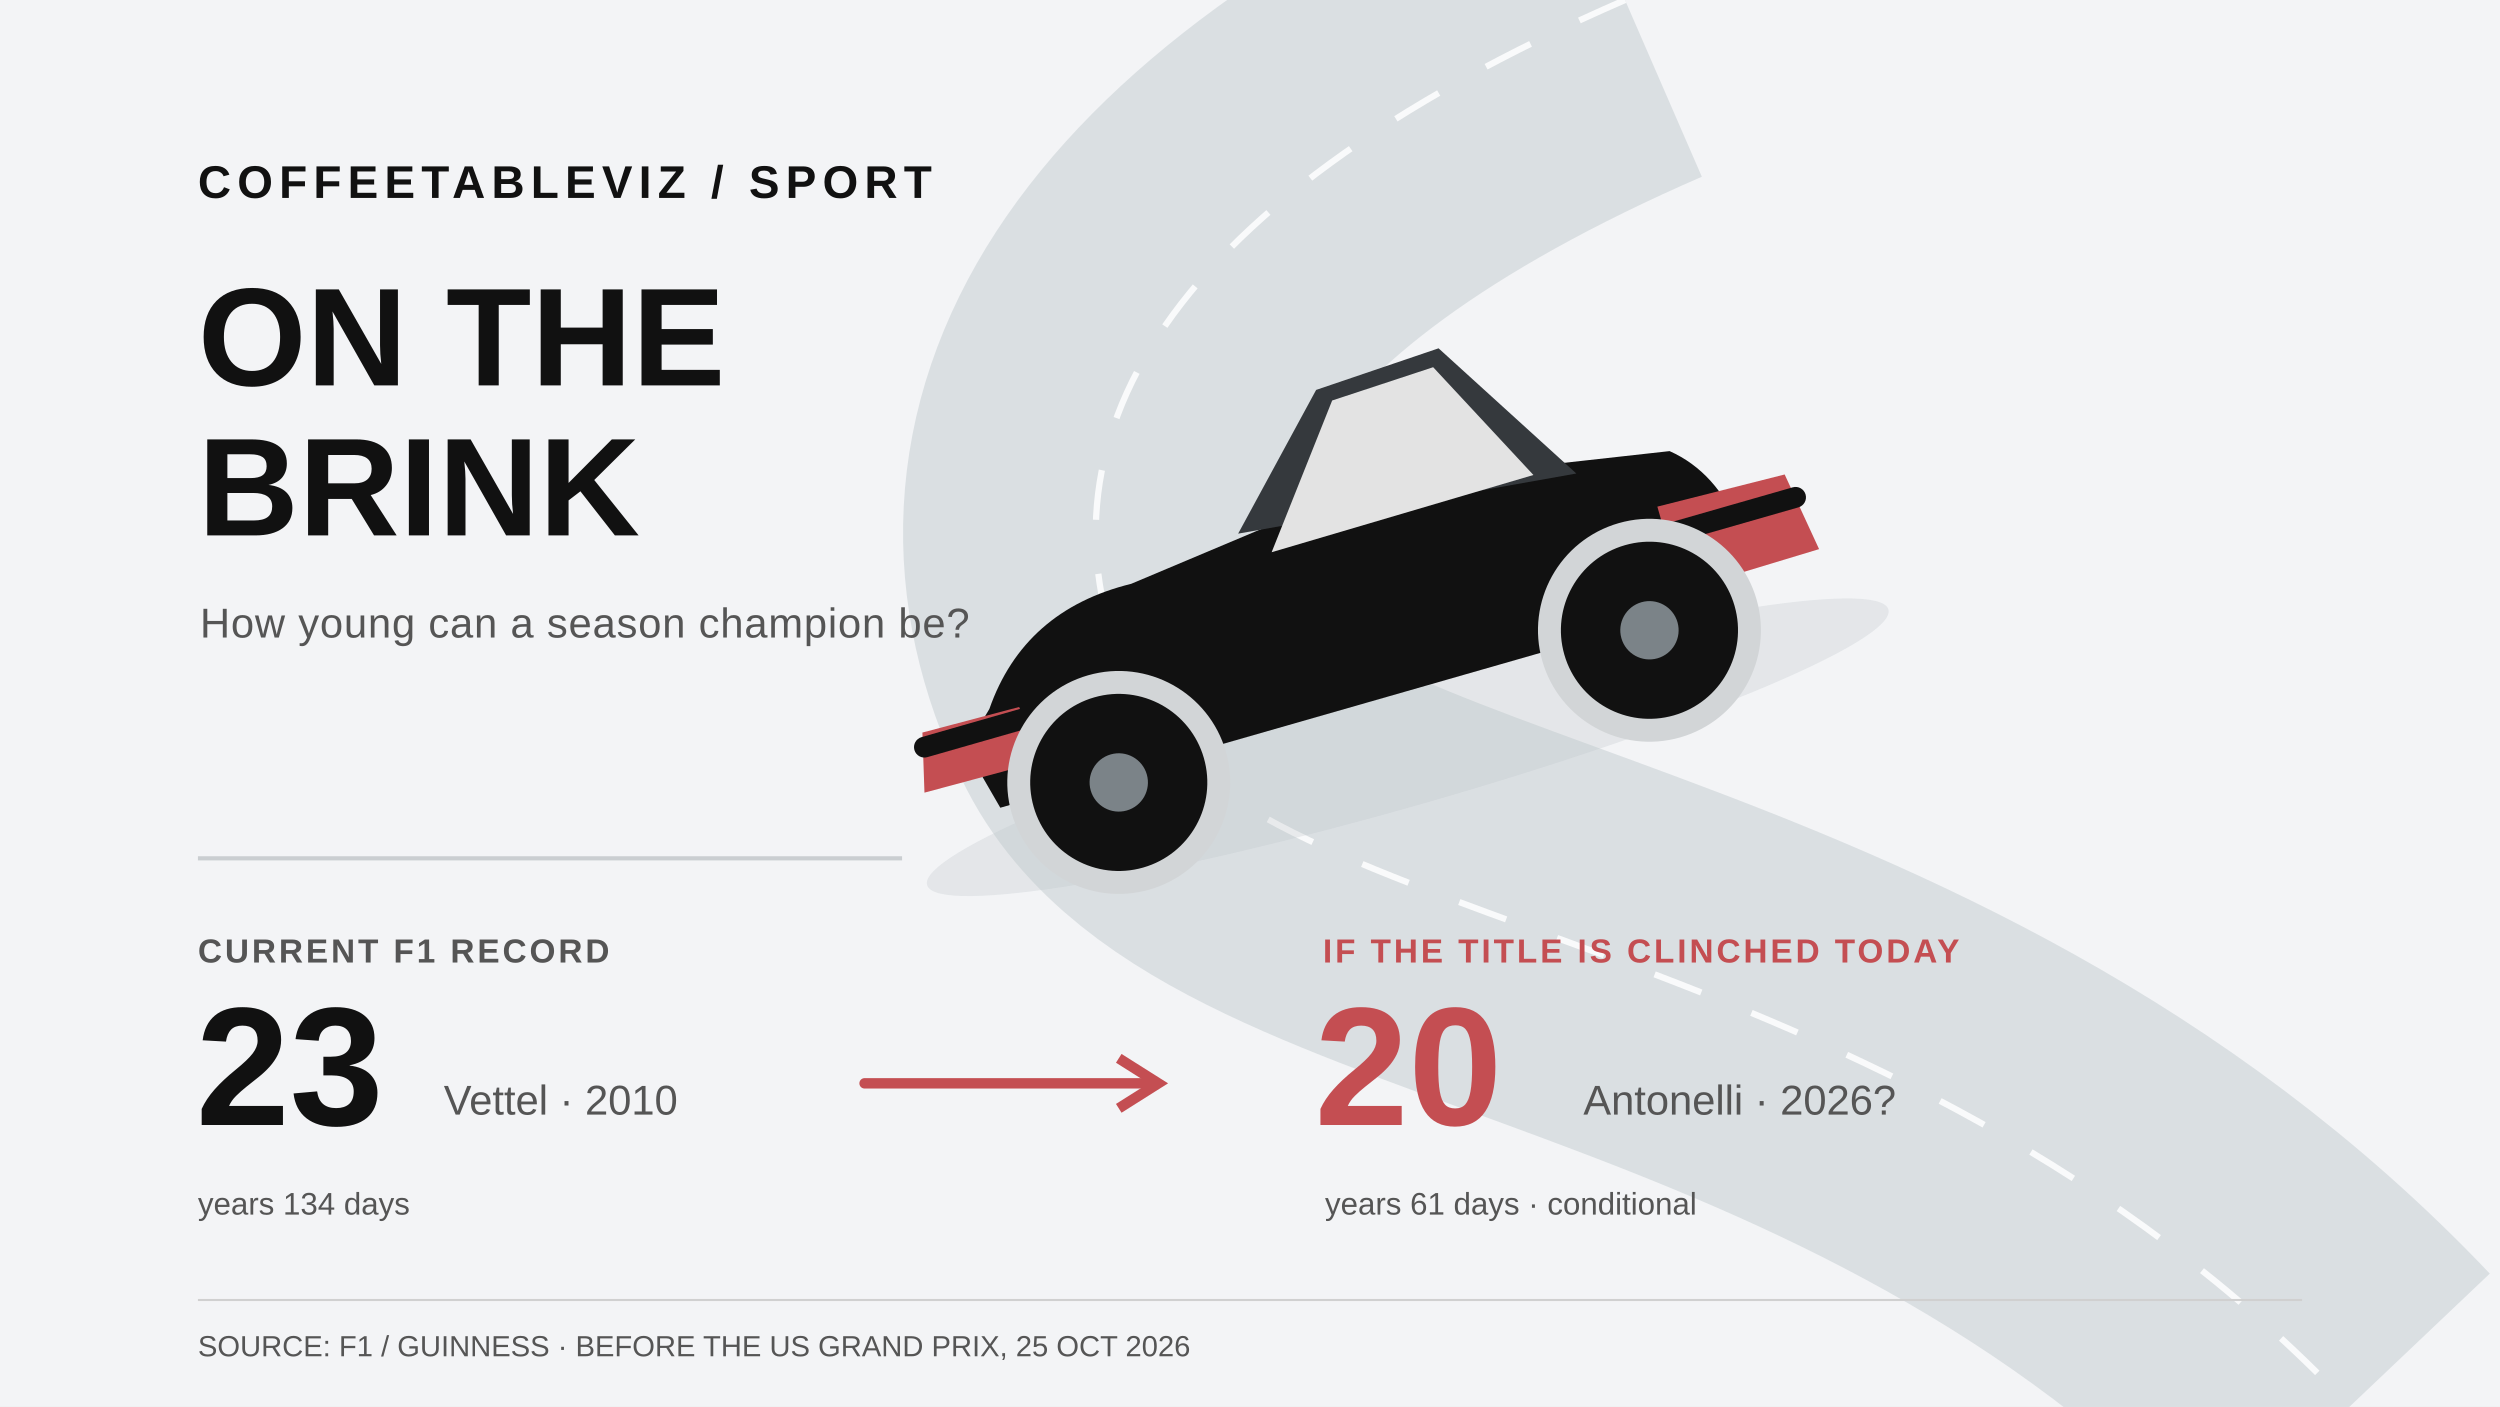
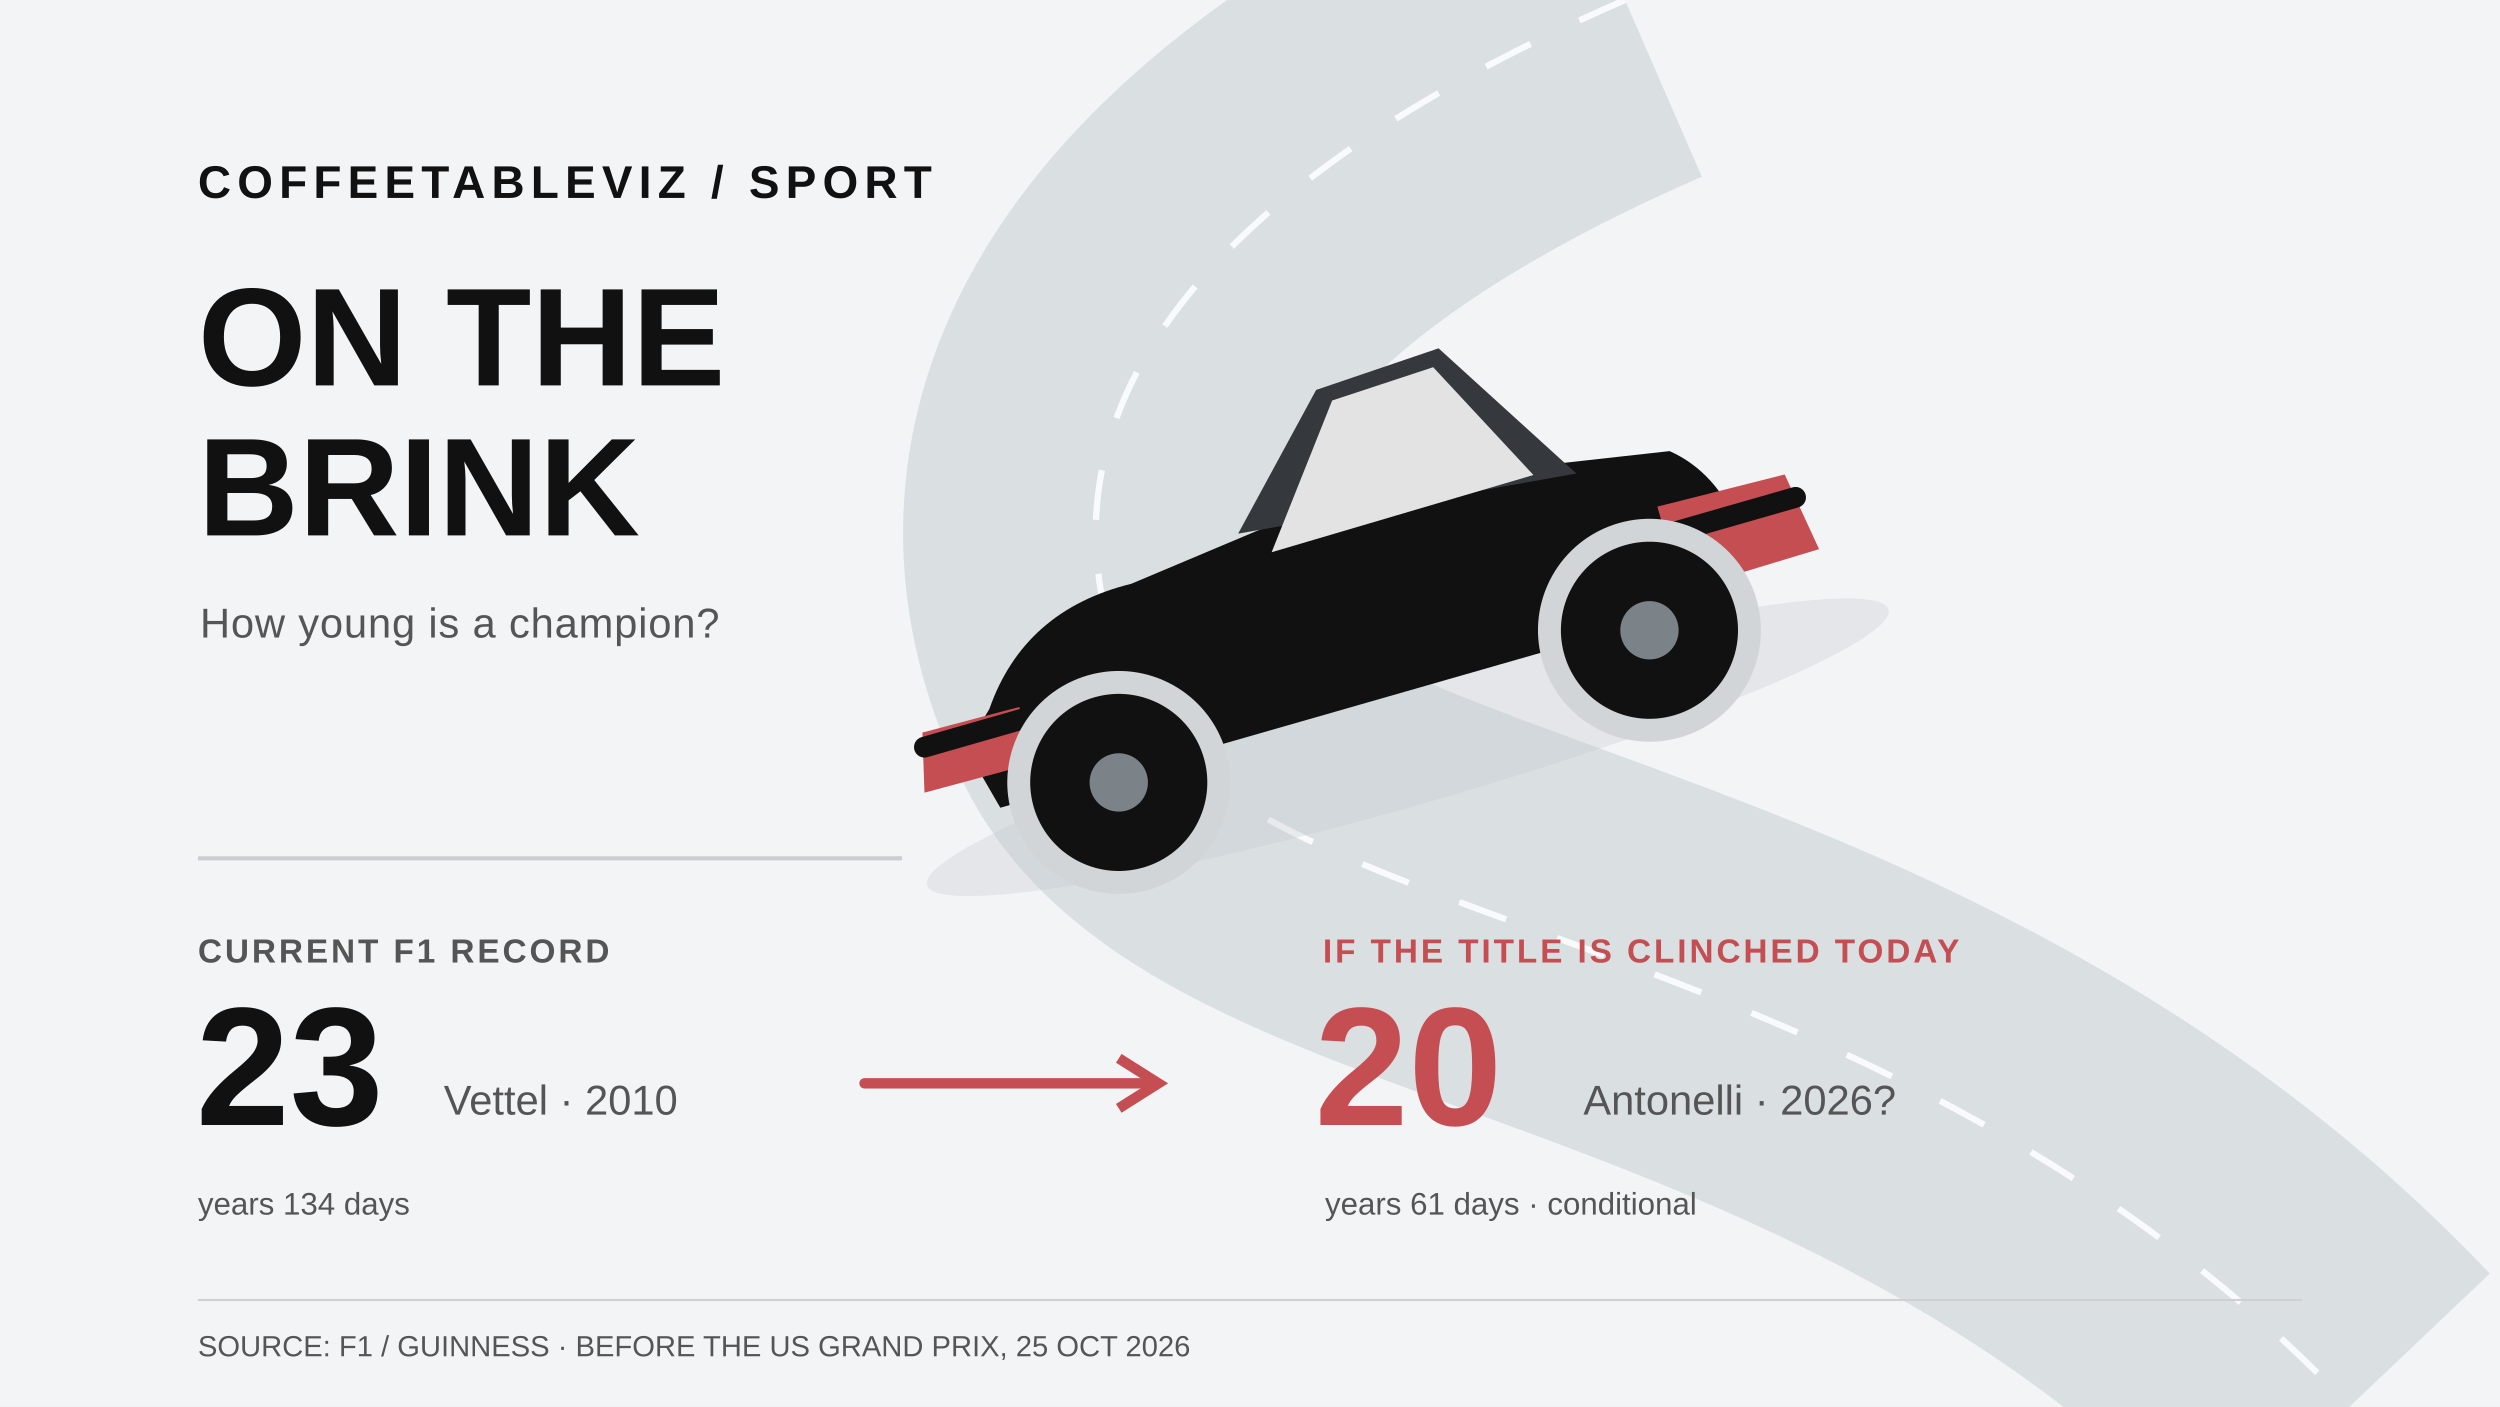
<svg xmlns="http://www.w3.org/2000/svg" viewBox="0 0 1200 675" role="img" aria-labelledby="title desc">
  <rect width="1200" height="675" fill="#F3F4F6" />
  <path d="M780 0 C550 100 490 220 545 334 C600 450 905 440 1128 675" stroke="#DADFE2" stroke-width="185" fill="none" />
  <path d="M780 0 C550 100 490 220 545 334 C600 450 905 440 1128 675" stroke="#FFFFFF" stroke-width="3" stroke-dasharray="24 26" fill="none" opacity=".85" />
  <g font-family="Arial,Helvetica,sans-serif" fill="#111111">
    <text x="95" y="95" font-size="22" font-weight="700" letter-spacing="3">COFFEETABLEVIZ  /  SPORT</text>
    <text x="95" y="185" font-size="67" font-weight="800">ON THE</text>
    <text x="95" y="257" font-size="67" font-weight="800">BRINK</text>
-     <text x="96" y="306" font-size="20" letter-spacing=".4" fill="#555555">How young can a season champion be?</text>
+     <text x="96" y="306" font-size="20" letter-spacing=".4" fill="#555555">How young is a champion?</text>
  </g>
  <g transform="translate(649 280) rotate(-16)">
    <ellipse cx="4" cy="83" rx="240" ry="28" fill="#BEC5CA" opacity=".30" />
    <path d="M-184 10 Q-155 -31 -102 -29 L-27 -38 Q22 -65 70 -35 L164 -19 Q183 -3 186 26 L176 57 L-192 57 L-200 25Z" fill="#111111" />
    <path d="M-46 -38 L9 -94 L71 -97 L118 -21Z" fill="#35393D" />
    <path d="M15 -87 L66 -89 L98 -26 L-33 -25Z" fill="#E3E3E3" />
    <path d="M-170 13 L-218 12 L-225 40 L-165 41Z" fill="#C44E52" />
    <path d="M151 5 L214 7 L220 46 L151 47Z" fill="#C44E52" />
    <rect x="-224" y="14" width="445" height="10" rx="5" fill="#111111" />
    <circle cx="-134" cy="61" r="48" fill="#111111" stroke="#D2D5D7" stroke-width="11" />
    <circle cx="131" cy="61" r="48" fill="#111111" stroke="#D2D5D7" stroke-width="11" />
    <circle cx="-134" cy="61" r="14" fill="#7B8388" />
    <circle cx="131" cy="61" r="14" fill="#7B8388" />
  </g>
  <line x1="95" y1="412" x2="433" y2="412" stroke="#CACED1" stroke-width="2" />
  <g font-family="Arial,Helvetica,sans-serif">
    <text x="95" y="462" font-size="16" font-weight="700" fill="#555555" letter-spacing="1.4">CURRENT F1 RECORD</text>
    <text x="94" y="540" font-size="81" font-weight="800" fill="#111111">23</text>
    <text x="213" y="535" font-size="20" fill="#555555">Vettel · 2010</text>
    <text x="95" y="583" font-size="15" fill="#555555">years 134 days</text>
    <path d="M415 520 L550 520" stroke="#C44E52" stroke-width="5" stroke-linecap="round" />
    <path d="M537 508 L556 520 L537 532" stroke="#C44E52" stroke-width="5" fill="none" />
    <text x="635" y="462" font-size="16" font-weight="700" fill="#C44E52" letter-spacing="1.4">IF THE TITLE IS CLINCHED TODAY</text>
    <text x="631" y="540" font-size="81" font-weight="800" fill="#C44E52">20</text>
    <text x="760" y="535" font-size="20" fill="#555555">Antonelli · 2026?</text>
    <text x="636" y="583" font-size="15" fill="#555555">years 61 days · conditional</text>
  </g>
  <line x1="95" y1="624" x2="1105" y2="624" stroke="#D0D0D0" />
  <text x="95" y="651" font-family="Arial,Helvetica,sans-serif" font-size="14" fill="#555555">SOURCE: F1 / GUINNESS · BEFORE THE US GRAND PRIX, 25 OCT 2026</text>
</svg>
